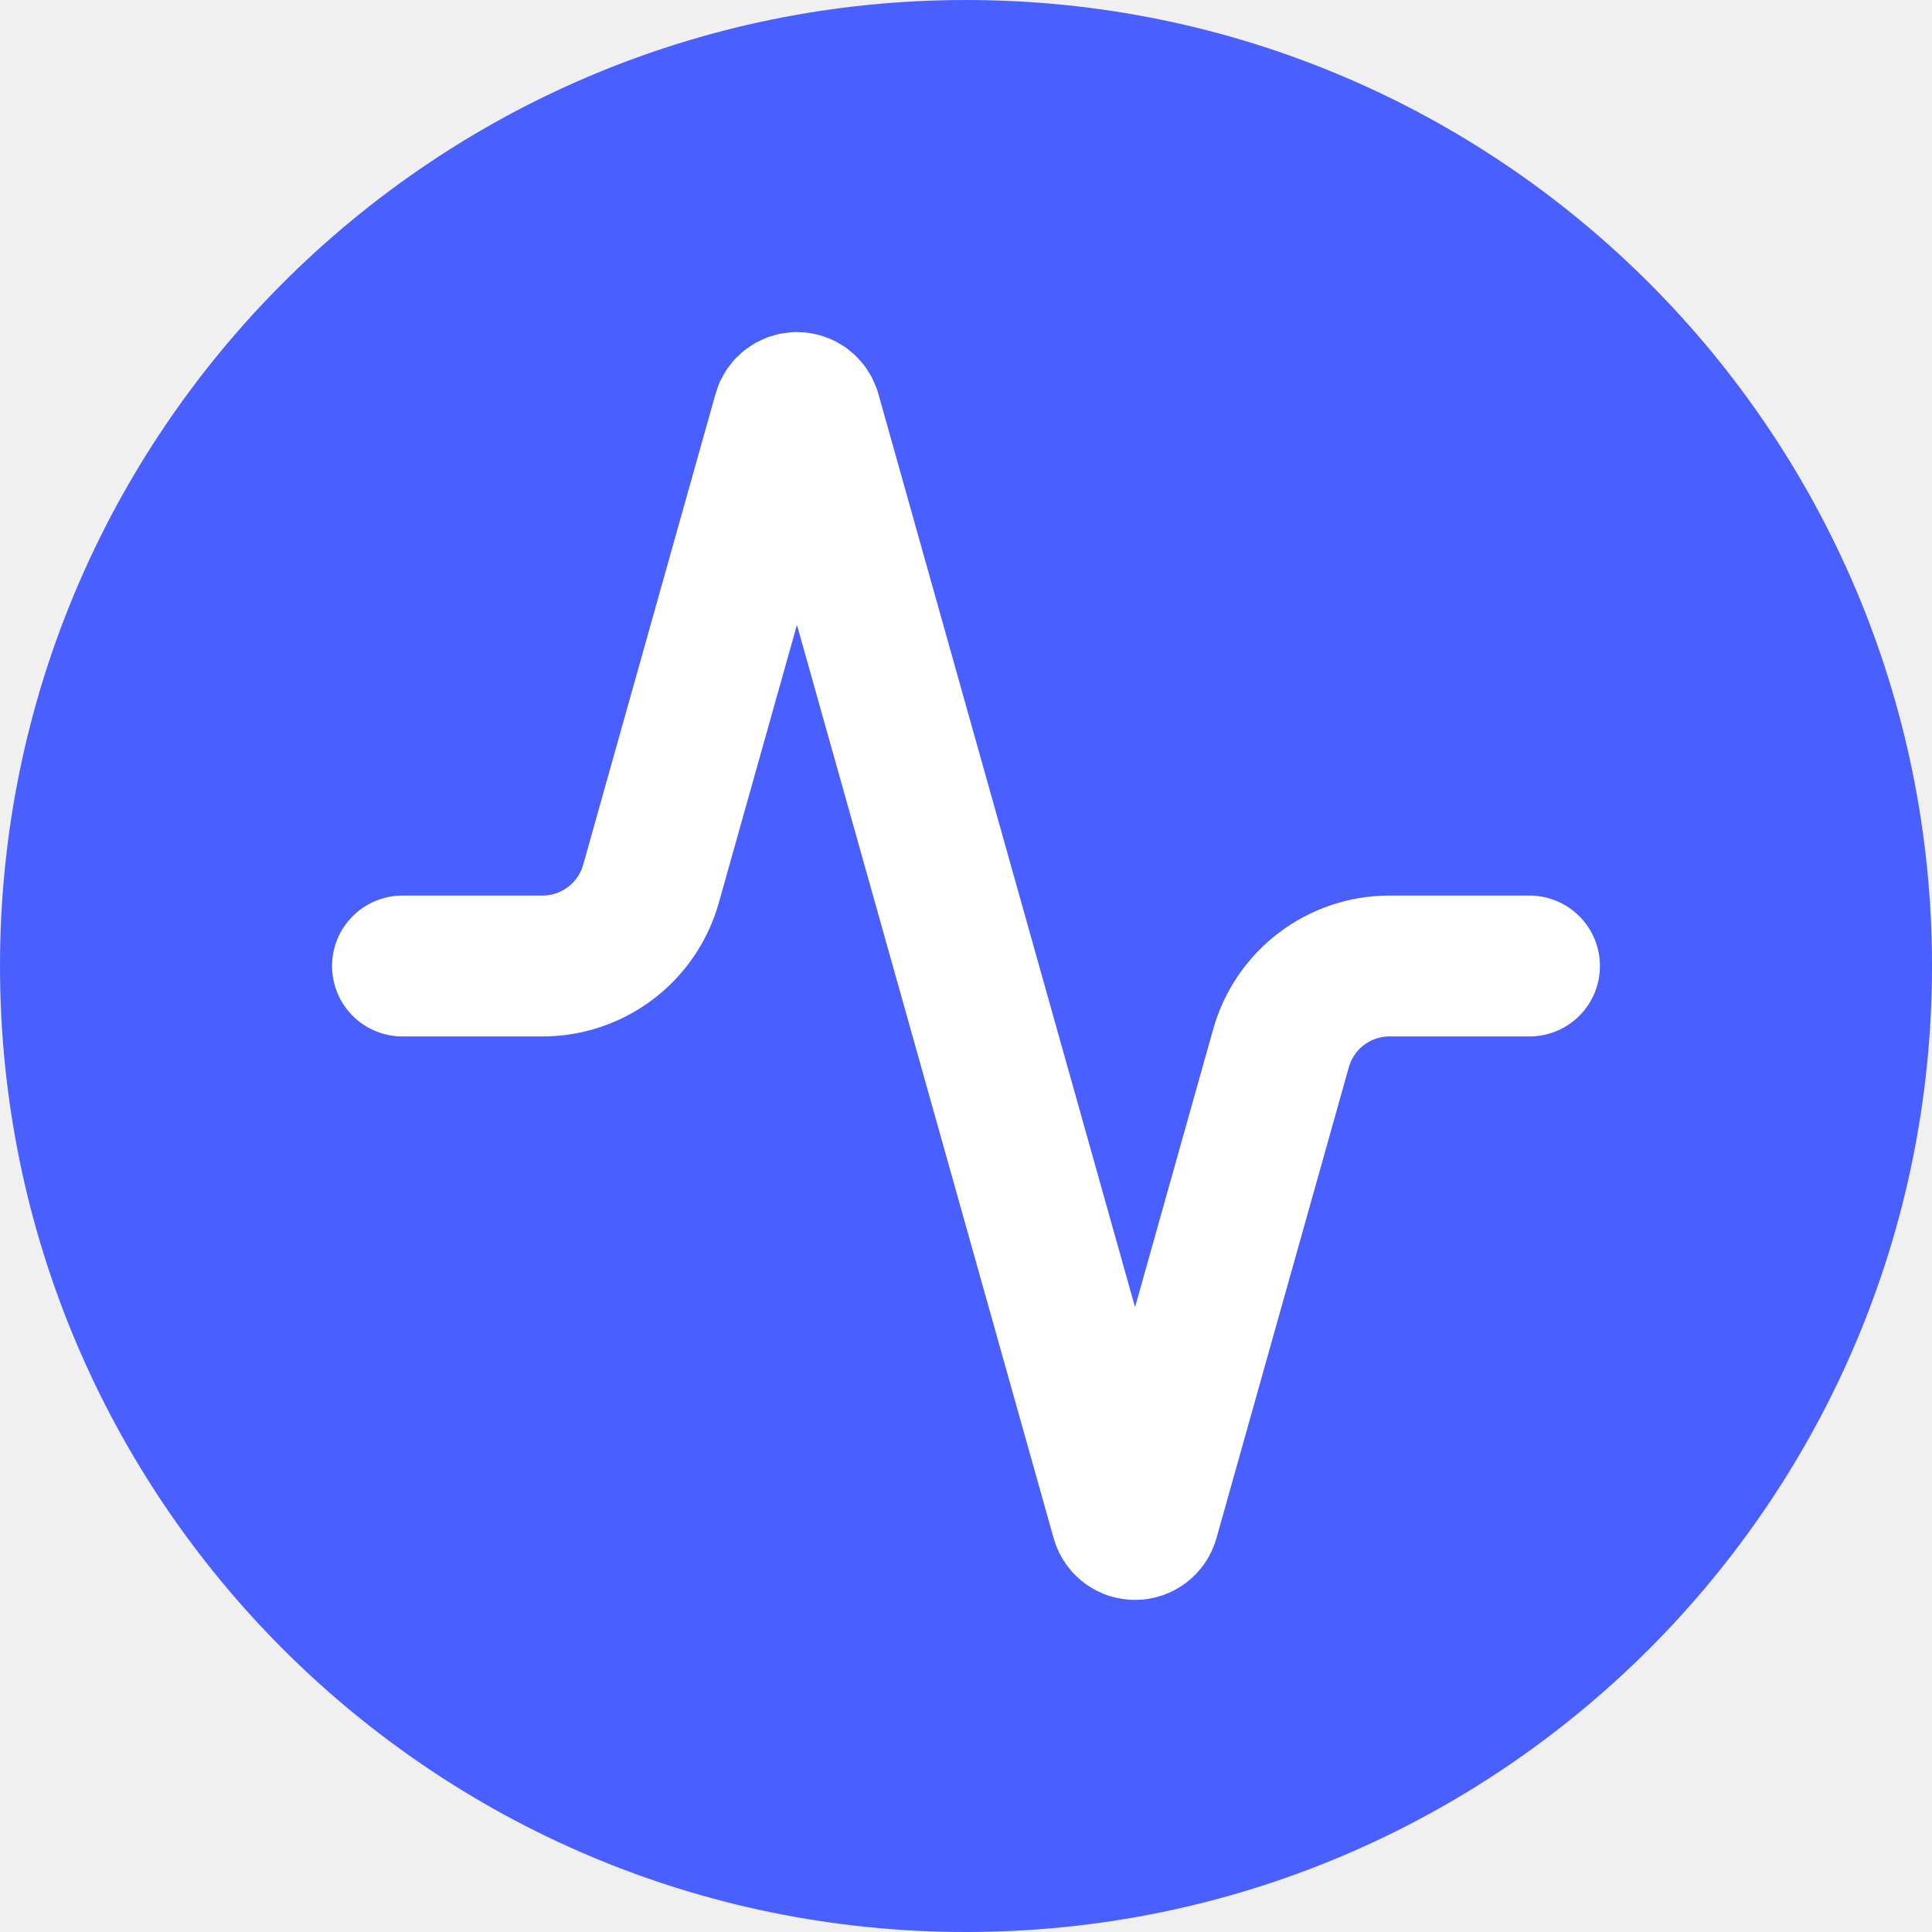
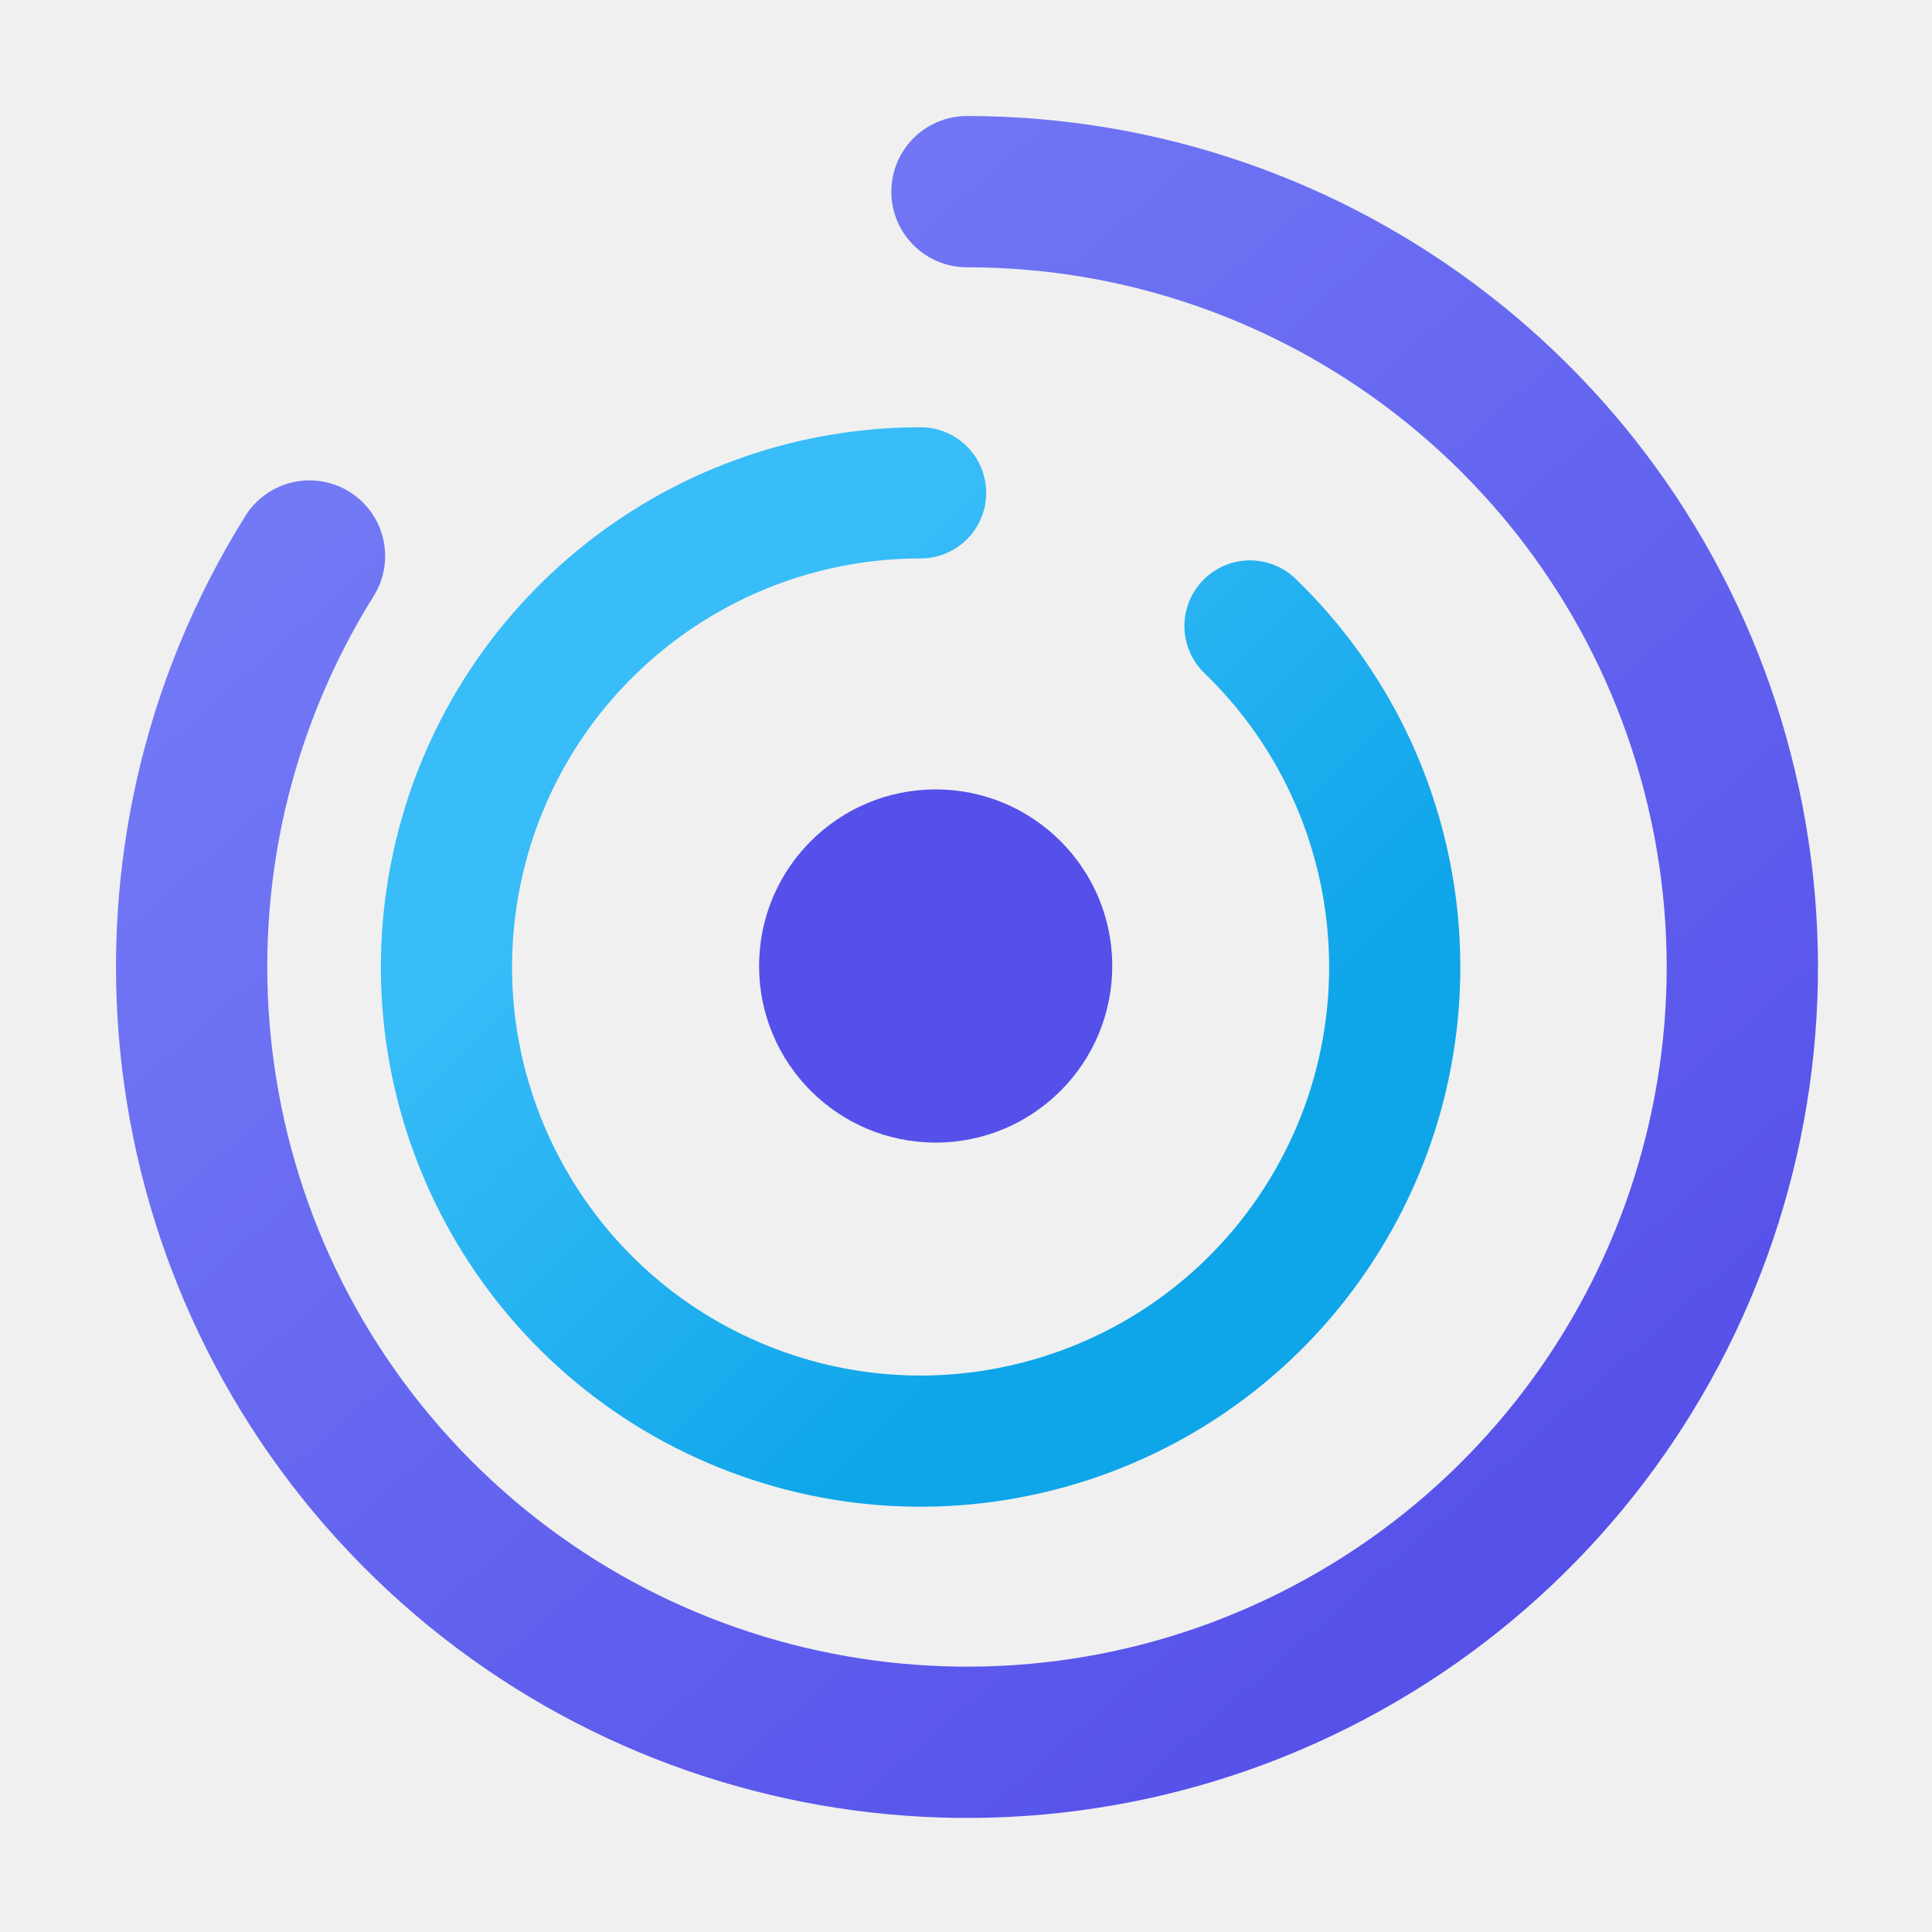
- <svg xmlns="http://www.w3.org/2000/svg" version="1.1" width="1000" height="1000">
-   <g clip-path="url(#SvgjsClipPath1535)">
-     <rect width="1000" height="1000" fill="#4a5fff" />
-     <g transform="matrix(29.16667,0,0,29.16667,150,150)">
-       <svg viewBox="0 0 24 24" fill="none" stroke="#ffffff" stroke-width="2.5" stroke-linecap="round" stroke-linejoin="round" width="24" height="24">
-         <path d="M22 12h-2.48a2 2 0 0 0-1.93 1.46l-2.35 8.36a.25.25 0 0 1-.48 0L9.24 2.18a.25.25 0 0 0-.48 0l-2.35 8.36A2 2 0 0 1 4.48 12H2" />
-       </svg>
-     </g>
-   </g>
+ <svg xmlns="http://www.w3.org/2000/svg" viewBox="0 0 100 100" fill="none">
  <defs>
-     <clipPath id="SvgjsClipPath1535">
-       <rect width="1000" height="1000" x="0" y="0" rx="500" ry="500" />
-     </clipPath>
+     <linearGradient id="vrittaPurple" x1="20%" y1="10%" x2="90%" y2="90%">
+       <stop offset="0%" stop-color="#7279f5" />
+       <stop offset="100%" stop-color="#5550e9" />
+     </linearGradient>
+     <linearGradient id="vrittaCyan" x1="25%" y1="25%" x2="75%" y2="75%">
+       <stop offset="0%" stop-color="#38bdf8" />
+       <stop offset="100%" stop-color="#0ea5e9" />
+     </linearGradient>
  </defs>
+   <path d="M 50.05 9.92 A 40.13 40.13 0 1 1 16.02 28.78" stroke="url(#vrittaPurple)" stroke-width="7.83" stroke-linecap="round" />
+   <path d="M 64.70 32.40 A 24.54 24.54 0 1 1 47.65 25.51" stroke="url(#vrittaCyan)" stroke-width="6.79" stroke-linecap="round" />
+   <circle cx="48.43" cy="50.00" r="9.14" fill="#5550e9" />
</svg>
